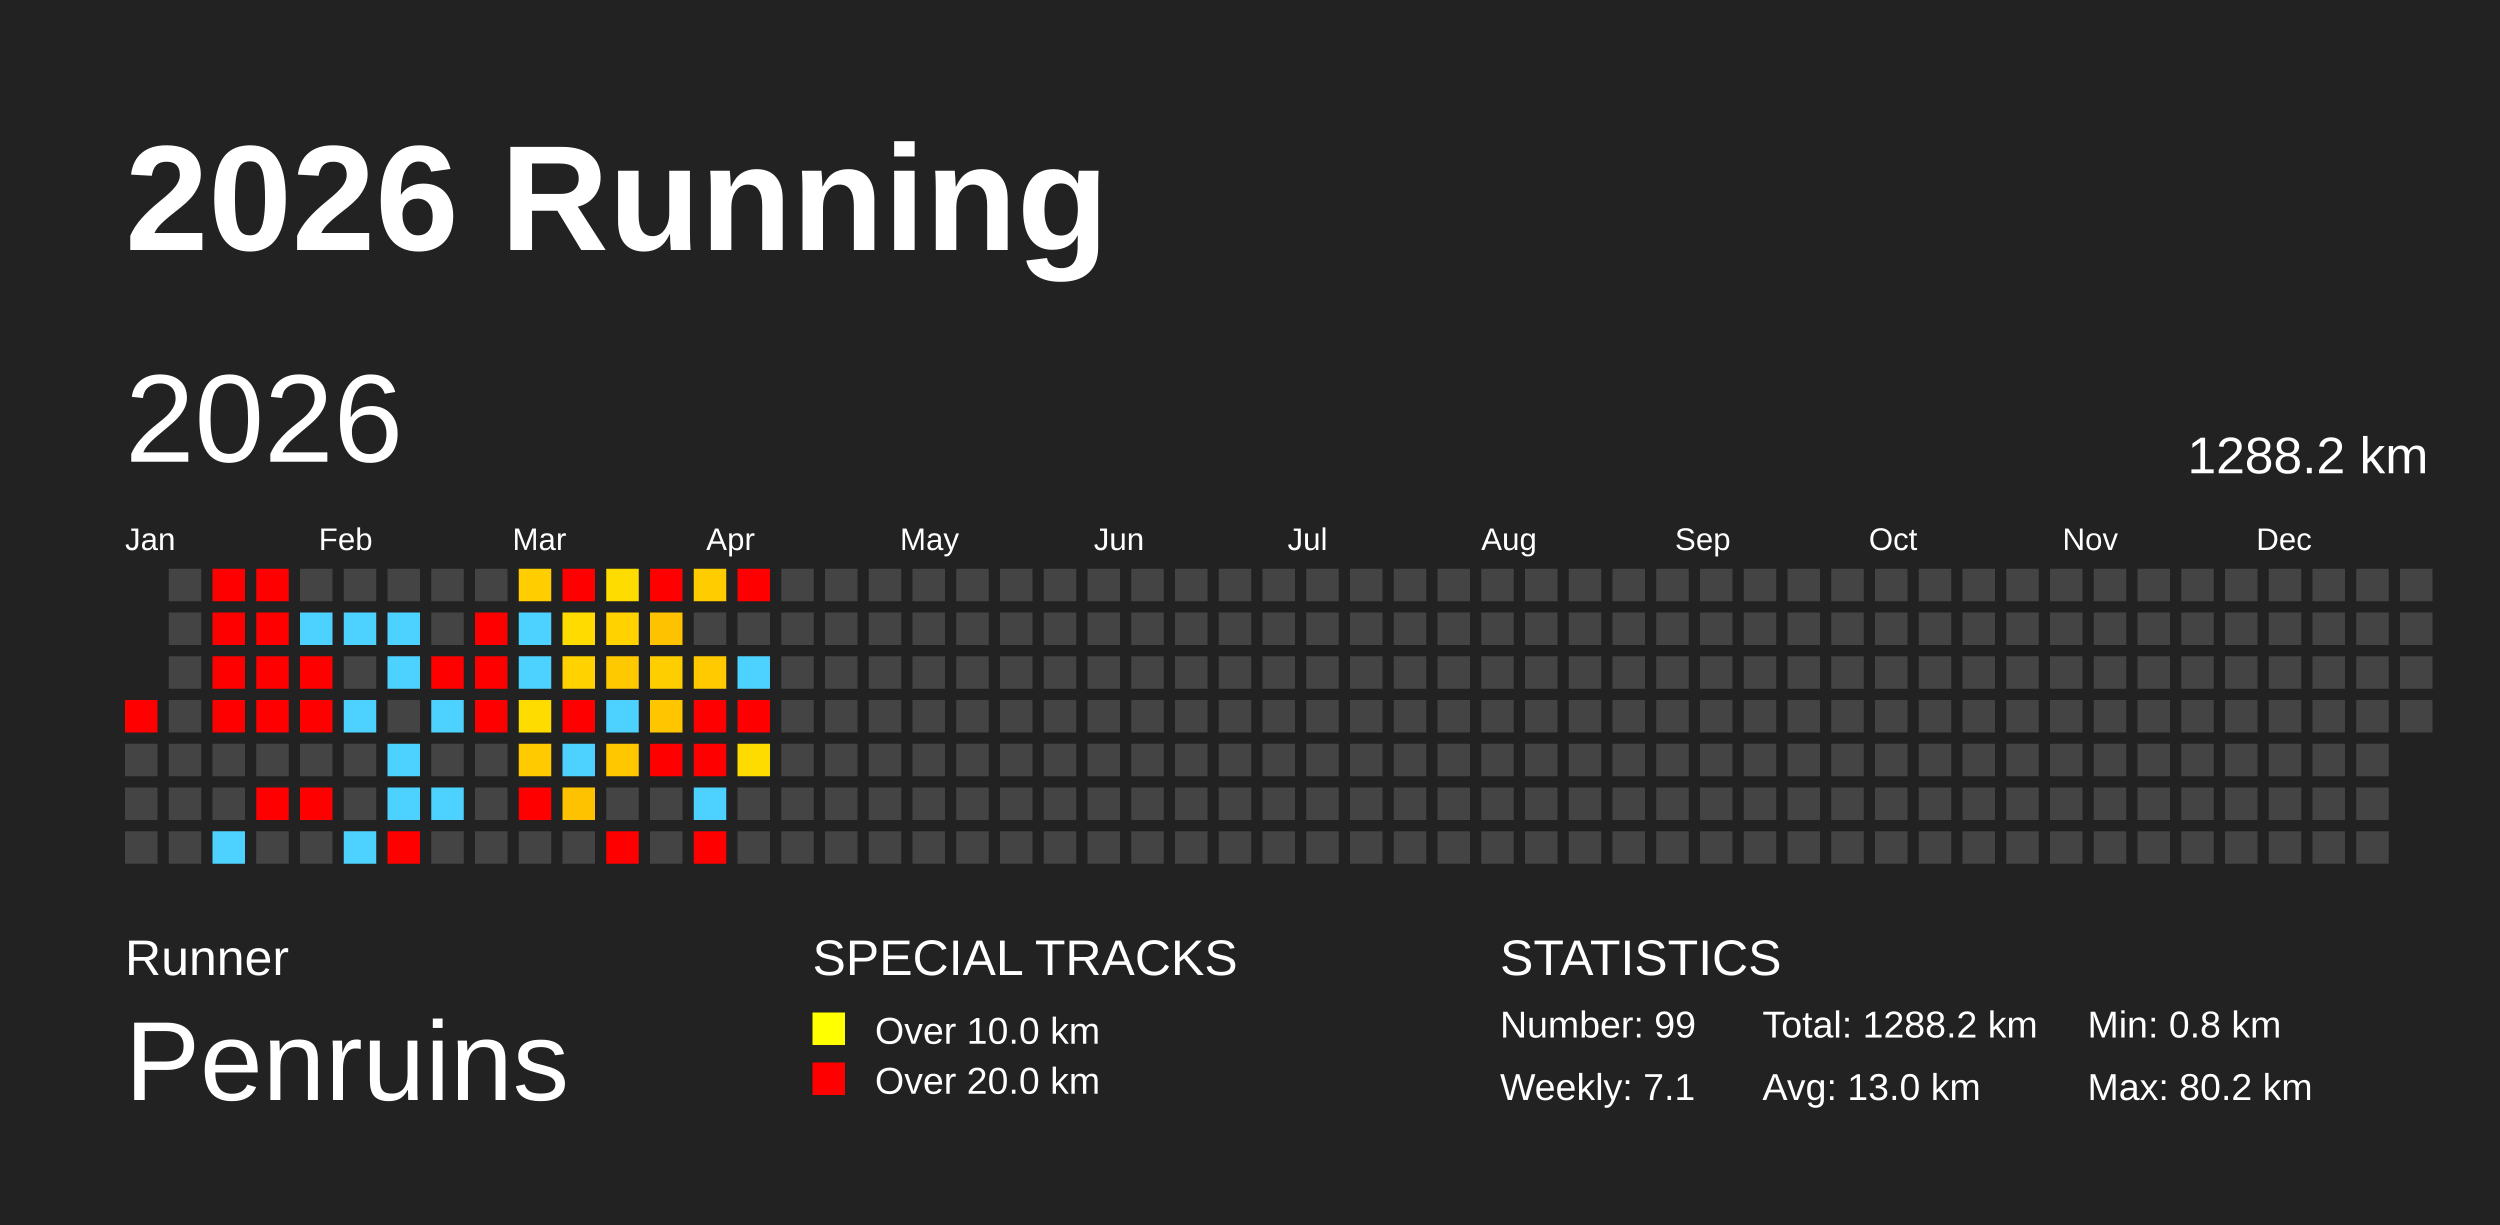
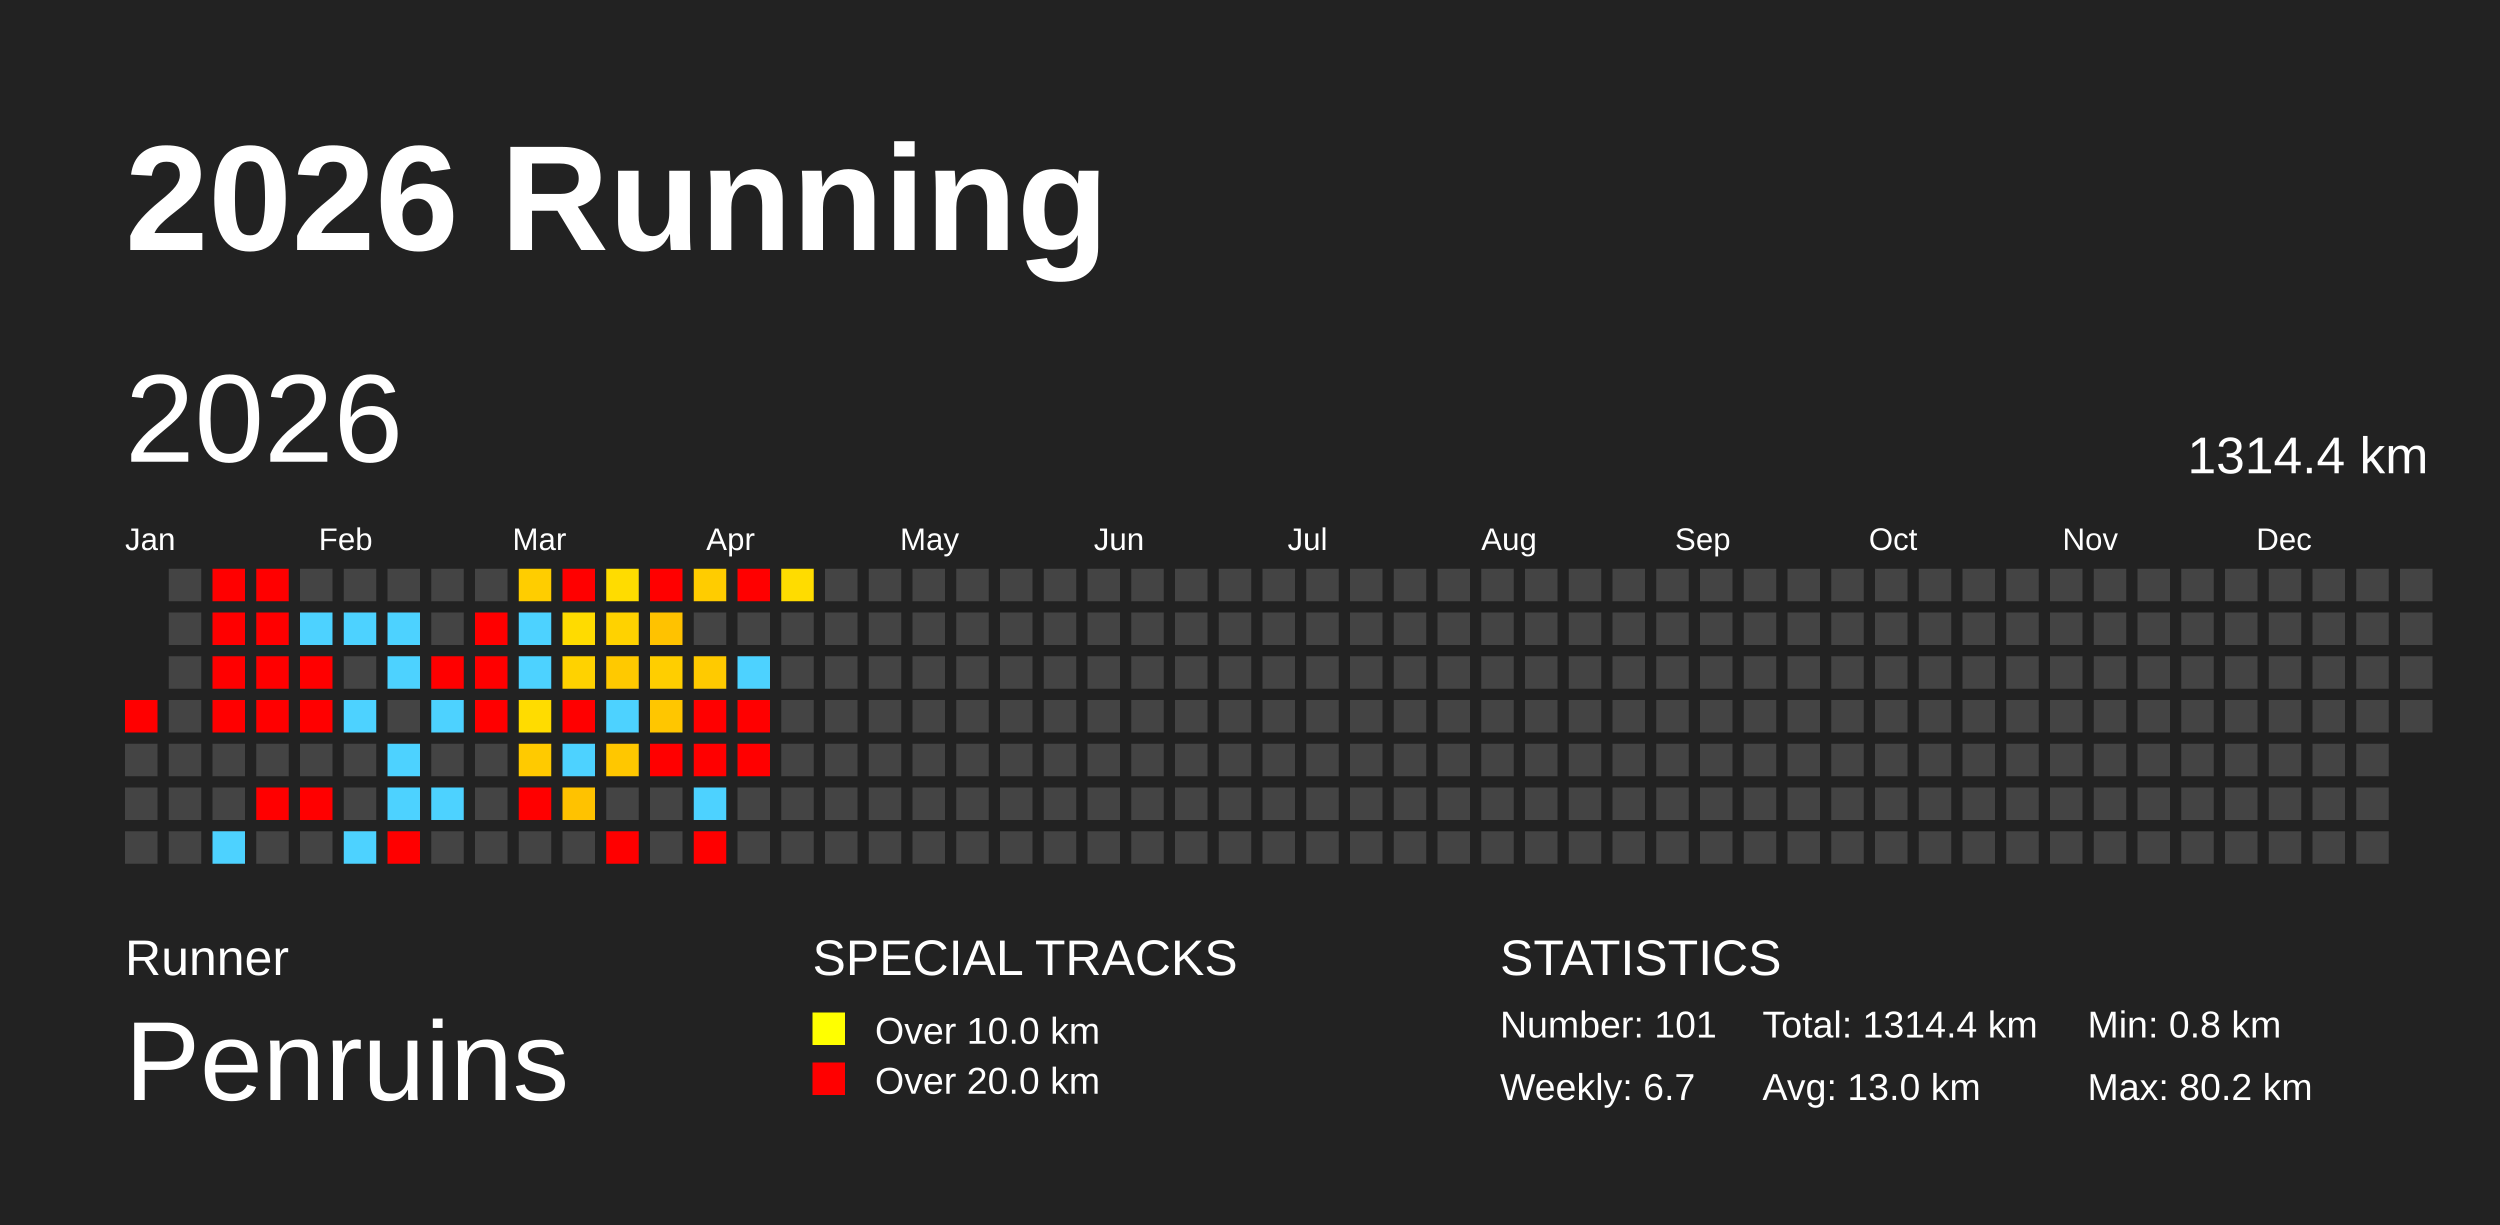
<svg xmlns="http://www.w3.org/2000/svg" baseProfile="full" height="98mm" version="1.1" viewBox="0,0,200,98" width="200mm">
  <defs />
  <rect fill="#222222" height="98" width="200" x="0" y="0" />
  <text fill="#FFFFFF" style="font-size:12px; font-family:Arial; font-weight:bold;" x="10" y="20">2026 Running</text>
  <text fill="#FFFFFF" style="font-size:4px; font-family:Arial" x="10" y="78">Runner</text>
  <text fill="#FFFFFF" style="font-size:9px; font-family:Arial" x="10" y="88">Penruins</text>
  <text fill="#FFFFFF" style="font-size:4px; font-family:Arial" x="65" y="78">SPECIAL TRACKS</text>
  <rect fill="yellow" height="2.6" width="2.6" x="65" y="81" />
  <text fill="#FFFFFF" style="font-size:3px; font-family:Arial" x="70" y="83.5">Over 10.0 km</text>
  <rect fill="red" height="2.6" width="2.6" x="65" y="85" />
  <text fill="#FFFFFF" style="font-size:3px; font-family:Arial" x="70" y="87.5">Over 20.0 km</text>
  <text fill="#FFFFFF" style="font-size:4px; font-family:Arial" x="120" y="78">STATISTICS</text>
-   <text fill="#FFFFFF" style="font-size:3px; font-family:Arial" x="120" y="83">Number: 99</text>
-   <text fill="#FFFFFF" style="font-size:3px; font-family:Arial" x="120" y="88">Weekly: 7.1</text>
-   <text fill="#FFFFFF" style="font-size:3px; font-family:Arial" x="141" y="83">Total: 1288.2 km</text>
+   <text fill="#FFFFFF" style="font-size:3px; font-family:Arial" x="120" y="83">Number: 101</text>
+   <text fill="#FFFFFF" style="font-size:3px; font-family:Arial" x="120" y="88">Weekly: 6.7</text>
+   <text fill="#FFFFFF" style="font-size:3px; font-family:Arial" x="141" y="83">Total: 1314.4 km</text>
  <text fill="#FFFFFF" style="font-size:3px; font-family:Arial" x="141" y="88">Avg: 13.0 km</text>
  <text fill="#FFFFFF" style="font-size:3px; font-family:Arial" x="167" y="83">Min: 0.8 km</text>
  <text fill="#FFFFFF" style="font-size:3px; font-family:Arial" x="167" y="88">Max: 80.2 km</text>
  <text dominant-baseline="hanging" fill="#FFFFFF" style="font-size:10.0px; font-family:Arial;" x="10" y="30">2026</text>
-   <text dominant-baseline="hanging" fill="#FFFFFF" style="font-size:4.125px; font-family:Arial;" x="175" y="35">1288.2 km</text>
+   <text dominant-baseline="hanging" fill="#FFFFFF" style="font-size:4.125px; font-family:Arial;" x="175" y="35">1314.4 km</text>
  <text fill="#FFFFFF" style="font-size:2.5px; font-family:Arial" x="10.0" y="44">Jan</text>
  <text fill="#FFFFFF" style="font-size:2.5px; font-family:Arial" x="25.5" y="44">Feb</text>
  <text fill="#FFFFFF" style="font-size:2.5px; font-family:Arial" x="41.0" y="44">Mar</text>
  <text fill="#FFFFFF" style="font-size:2.5px; font-family:Arial" x="56.5" y="44">Apr</text>
  <text fill="#FFFFFF" style="font-size:2.5px; font-family:Arial" x="72.0" y="44">May</text>
  <text fill="#FFFFFF" style="font-size:2.5px; font-family:Arial" x="87.5" y="44">Jun</text>
  <text fill="#FFFFFF" style="font-size:2.5px; font-family:Arial" x="103.0" y="44">Jul</text>
  <text fill="#FFFFFF" style="font-size:2.5px; font-family:Arial" x="118.5" y="44">Aug</text>
  <text fill="#FFFFFF" style="font-size:2.5px; font-family:Arial" x="134.0" y="44">Sep</text>
  <text fill="#FFFFFF" style="font-size:2.5px; font-family:Arial" x="149.5" y="44">Oct</text>
  <text fill="#FFFFFF" style="font-size:2.5px; font-family:Arial" x="165.0" y="44">Nov</text>
  <text fill="#FFFFFF" style="font-size:2.5px; font-family:Arial" x="180.5" y="44">Dec</text>
  <rect fill="red" height="2.6" width="2.6" x="10.0" y="56.0" />
  <rect fill="#444444" height="2.6" width="2.6" x="10.0" y="59.5" />
  <rect fill="#444444" height="2.6" width="2.6" x="10.0" y="63.0" />
  <rect fill="#444444" height="2.6" width="2.6" x="10.0" y="66.5" />
  <rect fill="#444444" height="2.6" width="2.6" x="13.5" y="45.5" />
  <rect fill="#444444" height="2.6" width="2.6" x="13.5" y="49.0" />
  <rect fill="#444444" height="2.6" width="2.6" x="13.5" y="52.5" />
  <rect fill="#444444" height="2.6" width="2.6" x="13.5" y="56.0" />
  <rect fill="#444444" height="2.6" width="2.6" x="13.5" y="59.5" />
  <rect fill="#444444" height="2.6" width="2.6" x="13.5" y="63.0" />
  <rect fill="#444444" height="2.6" width="2.6" x="13.5" y="66.5" />
  <rect fill="red" height="2.6" width="2.6" x="17.0" y="45.5" />
  <rect fill="red" height="2.6" width="2.6" x="17.0" y="49.0" />
  <rect fill="red" height="2.6" width="2.6" x="17.0" y="52.5" />
  <rect fill="red" height="2.6" width="2.6" x="17.0" y="56.0" />
  <rect fill="#444444" height="2.6" width="2.6" x="17.0" y="59.5" />
  <rect fill="#444444" height="2.6" width="2.6" x="17.0" y="63.0" />
  <rect fill="#4dd2ff" height="2.6" width="2.6" x="17.0" y="66.5" />
  <rect fill="red" height="2.6" width="2.6" x="20.5" y="45.5" />
  <rect fill="red" height="2.6" width="2.6" x="20.5" y="49.0" />
  <rect fill="red" height="2.6" width="2.6" x="20.5" y="52.5" />
  <rect fill="red" height="2.6" width="2.6" x="20.5" y="56.0" />
  <rect fill="#444444" height="2.6" width="2.6" x="20.5" y="59.5" />
  <rect fill="red" height="2.6" width="2.6" x="20.5" y="63.0" />
  <rect fill="#444444" height="2.6" width="2.6" x="20.5" y="66.5" />
  <rect fill="#444444" height="2.6" width="2.6" x="24.0" y="45.5" />
  <rect fill="#4dd2ff" height="2.6" width="2.6" x="24.0" y="49.0" />
  <rect fill="red" height="2.6" width="2.6" x="24.0" y="52.5" />
  <rect fill="red" height="2.6" width="2.6" x="24.0" y="56.0" />
  <rect fill="#444444" height="2.6" width="2.6" x="24.0" y="59.5" />
  <rect fill="red" height="2.6" width="2.6" x="24.0" y="63.0" />
  <rect fill="#444444" height="2.6" width="2.6" x="24.0" y="66.5" />
  <rect fill="#444444" height="2.6" width="2.6" x="27.5" y="45.5" />
  <rect fill="#4dd2ff" height="2.6" width="2.6" x="27.5" y="49.0" />
  <rect fill="#444444" height="2.6" width="2.6" x="27.5" y="52.5" />
  <rect fill="#4dd2ff" height="2.6" width="2.6" x="27.5" y="56.0" />
  <rect fill="#444444" height="2.6" width="2.6" x="27.5" y="59.5" />
  <rect fill="#444444" height="2.6" width="2.6" x="27.5" y="63.0" />
  <rect fill="#4dd2ff" height="2.6" width="2.6" x="27.5" y="66.5" />
  <rect fill="#444444" height="2.6" width="2.6" x="31.0" y="45.5" />
  <rect fill="#4dd2ff" height="2.6" width="2.6" x="31.0" y="49.0" />
  <rect fill="#4dd2ff" height="2.6" width="2.6" x="31.0" y="52.5" />
  <rect fill="#444444" height="2.6" width="2.6" x="31.0" y="56.0" />
  <rect fill="#4dd2ff" height="2.6" width="2.6" x="31.0" y="59.5" />
  <rect fill="#4dd2ff" height="2.6" width="2.6" x="31.0" y="63.0" />
  <rect fill="red" height="2.6" width="2.6" x="31.0" y="66.5" />
  <rect fill="#444444" height="2.6" width="2.6" x="34.5" y="45.5" />
  <rect fill="#444444" height="2.6" width="2.6" x="34.5" y="49.0" />
  <rect fill="red" height="2.6" width="2.6" x="34.5" y="52.5" />
  <rect fill="#4dd2ff" height="2.6" width="2.6" x="34.5" y="56.0" />
  <rect fill="#444444" height="2.6" width="2.6" x="34.5" y="59.5" />
  <rect fill="#4dd2ff" height="2.6" width="2.6" x="34.5" y="63.0" />
  <rect fill="#444444" height="2.6" width="2.6" x="34.5" y="66.5" />
  <rect fill="#444444" height="2.6" width="2.6" x="38.0" y="45.5" />
  <rect fill="red" height="2.6" width="2.6" x="38.0" y="49.0" />
  <rect fill="red" height="2.6" width="2.6" x="38.0" y="52.5" />
  <rect fill="red" height="2.6" width="2.6" x="38.0" y="56.0" />
  <rect fill="#444444" height="2.6" width="2.6" x="38.0" y="59.5" />
  <rect fill="#444444" height="2.6" width="2.6" x="38.0" y="63.0" />
  <rect fill="#444444" height="2.6" width="2.6" x="38.0" y="66.5" />
  <rect fill="#ffcd00" height="2.6" width="2.6" x="41.5" y="45.5" />
  <rect fill="#4dd2ff" height="2.6" width="2.6" x="41.5" y="49.0" />
  <rect fill="#4dd2ff" height="2.6" width="2.6" x="41.5" y="52.5" />
  <rect fill="#ffdc00" height="2.6" width="2.6" x="41.5" y="56.0" />
  <rect fill="#ffca00" height="2.6" width="2.6" x="41.5" y="59.5" />
  <rect fill="red" height="2.6" width="2.6" x="41.5" y="63.0" />
  <rect fill="#444444" height="2.6" width="2.6" x="41.5" y="66.5" />
  <rect fill="red" height="2.6" width="2.6" x="45.0" y="45.5" />
  <rect fill="#ffdb00" height="2.6" width="2.6" x="45.0" y="49.0" />
  <rect fill="#ffd200" height="2.6" width="2.6" x="45.0" y="52.5" />
  <rect fill="red" height="2.6" width="2.6" x="45.0" y="56.0" />
  <rect fill="#4dd2ff" height="2.6" width="2.6" x="45.0" y="59.5" />
  <rect fill="#ffc200" height="2.6" width="2.6" x="45.0" y="63.0" />
  <rect fill="#444444" height="2.6" width="2.6" x="45.0" y="66.5" />
  <rect fill="#ffdc00" height="2.6" width="2.6" x="48.5" y="45.5" />
  <rect fill="#ffd200" height="2.6" width="2.6" x="48.5" y="49.0" />
  <rect fill="#ffc900" height="2.6" width="2.6" x="48.5" y="52.5" />
  <rect fill="#4dd2ff" height="2.6" width="2.6" x="48.5" y="56.0" />
  <rect fill="#ffc700" height="2.6" width="2.6" x="48.5" y="59.5" />
  <rect fill="#444444" height="2.6" width="2.6" x="48.5" y="63.0" />
  <rect fill="red" height="2.6" width="2.6" x="48.5" y="66.5" />
  <rect fill="red" height="2.6" width="2.6" x="52.0" y="45.5" />
  <rect fill="#ffc200" height="2.6" width="2.6" x="52.0" y="49.0" />
  <rect fill="#ffce00" height="2.6" width="2.6" x="52.0" y="52.5" />
  <rect fill="#ffc600" height="2.6" width="2.6" x="52.0" y="56.0" />
  <rect fill="red" height="2.6" width="2.6" x="52.0" y="59.5" />
  <rect fill="#444444" height="2.6" width="2.6" x="52.0" y="63.0" />
  <rect fill="#444444" height="2.6" width="2.6" x="52.0" y="66.5" />
  <rect fill="#ffcc00" height="2.6" width="2.6" x="55.5" y="45.5" />
  <rect fill="#444444" height="2.6" width="2.6" x="55.5" y="49.0" />
  <rect fill="#ffca00" height="2.6" width="2.6" x="55.5" y="52.5" />
  <rect fill="red" height="2.6" width="2.6" x="55.5" y="56.0" />
  <rect fill="red" height="2.6" width="2.6" x="55.5" y="59.5" />
  <rect fill="#4dd2ff" height="2.6" width="2.6" x="55.5" y="63.0" />
  <rect fill="red" height="2.6" width="2.6" x="55.5" y="66.5" />
  <rect fill="red" height="2.6" width="2.6" x="59.0" y="45.5" />
  <rect fill="#444444" height="2.6" width="2.6" x="59.0" y="49.0" />
  <rect fill="#4dd2ff" height="2.6" width="2.6" x="59.0" y="52.5" />
  <rect fill="red" height="2.6" width="2.6" x="59.0" y="56.0" />
-   <rect fill="#ffdc00" height="2.6" width="2.6" x="59.0" y="59.5" />
+   <rect fill="red" height="2.6" width="2.6" x="59.0" y="59.5" />
  <rect fill="#444444" height="2.6" width="2.6" x="59.0" y="63.0" />
  <rect fill="#444444" height="2.6" width="2.6" x="59.0" y="66.5" />
-   <rect fill="#444444" height="2.6" width="2.6" x="62.5" y="45.5" />
+   <rect fill="#ffdc00" height="2.6" width="2.6" x="62.5" y="45.5" />
  <rect fill="#444444" height="2.6" width="2.6" x="62.5" y="49.0" />
  <rect fill="#444444" height="2.6" width="2.6" x="62.5" y="52.5" />
  <rect fill="#444444" height="2.6" width="2.6" x="62.5" y="56.0" />
  <rect fill="#444444" height="2.6" width="2.6" x="62.5" y="59.5" />
  <rect fill="#444444" height="2.6" width="2.6" x="62.5" y="63.0" />
  <rect fill="#444444" height="2.6" width="2.6" x="62.5" y="66.5" />
  <rect fill="#444444" height="2.6" width="2.6" x="66.0" y="45.5" />
  <rect fill="#444444" height="2.6" width="2.6" x="66.0" y="49.0" />
  <rect fill="#444444" height="2.6" width="2.6" x="66.0" y="52.5" />
  <rect fill="#444444" height="2.6" width="2.6" x="66.0" y="56.0" />
  <rect fill="#444444" height="2.6" width="2.6" x="66.0" y="59.5" />
  <rect fill="#444444" height="2.6" width="2.6" x="66.0" y="63.0" />
  <rect fill="#444444" height="2.6" width="2.6" x="66.0" y="66.5" />
  <rect fill="#444444" height="2.6" width="2.6" x="69.5" y="45.5" />
  <rect fill="#444444" height="2.6" width="2.6" x="69.5" y="49.0" />
  <rect fill="#444444" height="2.6" width="2.6" x="69.5" y="52.5" />
  <rect fill="#444444" height="2.6" width="2.6" x="69.5" y="56.0" />
  <rect fill="#444444" height="2.6" width="2.6" x="69.5" y="59.5" />
  <rect fill="#444444" height="2.6" width="2.6" x="69.5" y="63.0" />
  <rect fill="#444444" height="2.6" width="2.6" x="69.5" y="66.5" />
  <rect fill="#444444" height="2.6" width="2.6" x="73.0" y="45.5" />
  <rect fill="#444444" height="2.6" width="2.6" x="73.0" y="49.0" />
  <rect fill="#444444" height="2.6" width="2.6" x="73.0" y="52.5" />
  <rect fill="#444444" height="2.6" width="2.6" x="73.0" y="56.0" />
  <rect fill="#444444" height="2.6" width="2.6" x="73.0" y="59.5" />
  <rect fill="#444444" height="2.6" width="2.6" x="73.0" y="63.0" />
  <rect fill="#444444" height="2.6" width="2.6" x="73.0" y="66.5" />
  <rect fill="#444444" height="2.6" width="2.6" x="76.5" y="45.5" />
  <rect fill="#444444" height="2.6" width="2.6" x="76.5" y="49.0" />
  <rect fill="#444444" height="2.6" width="2.6" x="76.5" y="52.5" />
  <rect fill="#444444" height="2.6" width="2.6" x="76.5" y="56.0" />
  <rect fill="#444444" height="2.6" width="2.6" x="76.5" y="59.5" />
  <rect fill="#444444" height="2.6" width="2.6" x="76.5" y="63.0" />
  <rect fill="#444444" height="2.6" width="2.6" x="76.5" y="66.5" />
  <rect fill="#444444" height="2.6" width="2.6" x="80.0" y="45.5" />
  <rect fill="#444444" height="2.6" width="2.6" x="80.0" y="49.0" />
  <rect fill="#444444" height="2.6" width="2.6" x="80.0" y="52.5" />
  <rect fill="#444444" height="2.6" width="2.6" x="80.0" y="56.0" />
  <rect fill="#444444" height="2.6" width="2.6" x="80.0" y="59.5" />
  <rect fill="#444444" height="2.6" width="2.6" x="80.0" y="63.0" />
  <rect fill="#444444" height="2.6" width="2.6" x="80.0" y="66.5" />
  <rect fill="#444444" height="2.6" width="2.6" x="83.5" y="45.5" />
  <rect fill="#444444" height="2.6" width="2.6" x="83.5" y="49.0" />
  <rect fill="#444444" height="2.6" width="2.6" x="83.5" y="52.5" />
  <rect fill="#444444" height="2.6" width="2.6" x="83.5" y="56.0" />
  <rect fill="#444444" height="2.6" width="2.6" x="83.5" y="59.5" />
  <rect fill="#444444" height="2.6" width="2.6" x="83.5" y="63.0" />
  <rect fill="#444444" height="2.6" width="2.6" x="83.5" y="66.5" />
  <rect fill="#444444" height="2.6" width="2.6" x="87.0" y="45.5" />
  <rect fill="#444444" height="2.6" width="2.6" x="87.0" y="49.0" />
  <rect fill="#444444" height="2.6" width="2.6" x="87.0" y="52.5" />
  <rect fill="#444444" height="2.6" width="2.6" x="87.0" y="56.0" />
  <rect fill="#444444" height="2.6" width="2.6" x="87.0" y="59.5" />
  <rect fill="#444444" height="2.6" width="2.6" x="87.0" y="63.0" />
  <rect fill="#444444" height="2.6" width="2.6" x="87.0" y="66.5" />
  <rect fill="#444444" height="2.6" width="2.6" x="90.5" y="45.5" />
  <rect fill="#444444" height="2.6" width="2.6" x="90.5" y="49.0" />
  <rect fill="#444444" height="2.6" width="2.6" x="90.5" y="52.5" />
  <rect fill="#444444" height="2.6" width="2.6" x="90.5" y="56.0" />
  <rect fill="#444444" height="2.6" width="2.6" x="90.5" y="59.5" />
  <rect fill="#444444" height="2.6" width="2.6" x="90.5" y="63.0" />
  <rect fill="#444444" height="2.6" width="2.6" x="90.5" y="66.5" />
  <rect fill="#444444" height="2.6" width="2.6" x="94.0" y="45.5" />
  <rect fill="#444444" height="2.6" width="2.6" x="94.0" y="49.0" />
  <rect fill="#444444" height="2.6" width="2.6" x="94.0" y="52.5" />
  <rect fill="#444444" height="2.6" width="2.6" x="94.0" y="56.0" />
  <rect fill="#444444" height="2.6" width="2.6" x="94.0" y="59.5" />
  <rect fill="#444444" height="2.6" width="2.6" x="94.0" y="63.0" />
  <rect fill="#444444" height="2.6" width="2.6" x="94.0" y="66.5" />
  <rect fill="#444444" height="2.6" width="2.6" x="97.5" y="45.5" />
  <rect fill="#444444" height="2.6" width="2.6" x="97.5" y="49.0" />
  <rect fill="#444444" height="2.6" width="2.6" x="97.5" y="52.5" />
  <rect fill="#444444" height="2.6" width="2.6" x="97.5" y="56.0" />
  <rect fill="#444444" height="2.6" width="2.6" x="97.5" y="59.5" />
  <rect fill="#444444" height="2.6" width="2.6" x="97.5" y="63.0" />
  <rect fill="#444444" height="2.6" width="2.6" x="97.5" y="66.5" />
  <rect fill="#444444" height="2.6" width="2.6" x="101.0" y="45.5" />
  <rect fill="#444444" height="2.6" width="2.6" x="101.0" y="49.0" />
  <rect fill="#444444" height="2.6" width="2.6" x="101.0" y="52.5" />
  <rect fill="#444444" height="2.6" width="2.6" x="101.0" y="56.0" />
  <rect fill="#444444" height="2.6" width="2.6" x="101.0" y="59.5" />
  <rect fill="#444444" height="2.6" width="2.6" x="101.0" y="63.0" />
  <rect fill="#444444" height="2.6" width="2.6" x="101.0" y="66.5" />
  <rect fill="#444444" height="2.6" width="2.6" x="104.5" y="45.5" />
  <rect fill="#444444" height="2.6" width="2.6" x="104.5" y="49.0" />
  <rect fill="#444444" height="2.6" width="2.6" x="104.5" y="52.5" />
  <rect fill="#444444" height="2.6" width="2.6" x="104.5" y="56.0" />
  <rect fill="#444444" height="2.6" width="2.6" x="104.5" y="59.5" />
  <rect fill="#444444" height="2.6" width="2.6" x="104.5" y="63.0" />
  <rect fill="#444444" height="2.6" width="2.6" x="104.5" y="66.5" />
  <rect fill="#444444" height="2.6" width="2.6" x="108.0" y="45.5" />
  <rect fill="#444444" height="2.6" width="2.6" x="108.0" y="49.0" />
  <rect fill="#444444" height="2.6" width="2.6" x="108.0" y="52.5" />
  <rect fill="#444444" height="2.6" width="2.6" x="108.0" y="56.0" />
  <rect fill="#444444" height="2.6" width="2.6" x="108.0" y="59.5" />
  <rect fill="#444444" height="2.6" width="2.6" x="108.0" y="63.0" />
  <rect fill="#444444" height="2.6" width="2.6" x="108.0" y="66.5" />
  <rect fill="#444444" height="2.6" width="2.6" x="111.5" y="45.5" />
  <rect fill="#444444" height="2.6" width="2.6" x="111.5" y="49.0" />
  <rect fill="#444444" height="2.6" width="2.6" x="111.5" y="52.5" />
  <rect fill="#444444" height="2.6" width="2.6" x="111.5" y="56.0" />
  <rect fill="#444444" height="2.6" width="2.6" x="111.5" y="59.5" />
  <rect fill="#444444" height="2.6" width="2.6" x="111.5" y="63.0" />
  <rect fill="#444444" height="2.6" width="2.6" x="111.5" y="66.5" />
  <rect fill="#444444" height="2.6" width="2.6" x="115.0" y="45.5" />
  <rect fill="#444444" height="2.6" width="2.6" x="115.0" y="49.0" />
  <rect fill="#444444" height="2.6" width="2.6" x="115.0" y="52.5" />
  <rect fill="#444444" height="2.6" width="2.6" x="115.0" y="56.0" />
  <rect fill="#444444" height="2.6" width="2.6" x="115.0" y="59.5" />
  <rect fill="#444444" height="2.6" width="2.6" x="115.0" y="63.0" />
  <rect fill="#444444" height="2.6" width="2.6" x="115.0" y="66.5" />
  <rect fill="#444444" height="2.6" width="2.6" x="118.5" y="45.5" />
  <rect fill="#444444" height="2.6" width="2.6" x="118.5" y="49.0" />
  <rect fill="#444444" height="2.6" width="2.6" x="118.5" y="52.5" />
  <rect fill="#444444" height="2.6" width="2.6" x="118.5" y="56.0" />
  <rect fill="#444444" height="2.6" width="2.6" x="118.5" y="59.5" />
  <rect fill="#444444" height="2.6" width="2.6" x="118.5" y="63.0" />
  <rect fill="#444444" height="2.6" width="2.6" x="118.5" y="66.5" />
  <rect fill="#444444" height="2.6" width="2.6" x="122.0" y="45.5" />
  <rect fill="#444444" height="2.6" width="2.6" x="122.0" y="49.0" />
  <rect fill="#444444" height="2.6" width="2.6" x="122.0" y="52.5" />
  <rect fill="#444444" height="2.6" width="2.6" x="122.0" y="56.0" />
  <rect fill="#444444" height="2.6" width="2.6" x="122.0" y="59.5" />
  <rect fill="#444444" height="2.6" width="2.6" x="122.0" y="63.0" />
  <rect fill="#444444" height="2.6" width="2.6" x="122.0" y="66.5" />
  <rect fill="#444444" height="2.6" width="2.6" x="125.5" y="45.5" />
  <rect fill="#444444" height="2.6" width="2.6" x="125.5" y="49.0" />
  <rect fill="#444444" height="2.6" width="2.6" x="125.5" y="52.5" />
  <rect fill="#444444" height="2.6" width="2.6" x="125.5" y="56.0" />
  <rect fill="#444444" height="2.6" width="2.6" x="125.5" y="59.5" />
  <rect fill="#444444" height="2.6" width="2.6" x="125.5" y="63.0" />
  <rect fill="#444444" height="2.6" width="2.6" x="125.5" y="66.5" />
  <rect fill="#444444" height="2.6" width="2.6" x="129.0" y="45.5" />
  <rect fill="#444444" height="2.6" width="2.6" x="129.0" y="49.0" />
  <rect fill="#444444" height="2.6" width="2.6" x="129.0" y="52.5" />
  <rect fill="#444444" height="2.6" width="2.6" x="129.0" y="56.0" />
  <rect fill="#444444" height="2.6" width="2.6" x="129.0" y="59.5" />
  <rect fill="#444444" height="2.6" width="2.6" x="129.0" y="63.0" />
  <rect fill="#444444" height="2.6" width="2.6" x="129.0" y="66.5" />
  <rect fill="#444444" height="2.6" width="2.6" x="132.5" y="45.5" />
  <rect fill="#444444" height="2.6" width="2.6" x="132.5" y="49.0" />
  <rect fill="#444444" height="2.6" width="2.6" x="132.5" y="52.5" />
  <rect fill="#444444" height="2.6" width="2.6" x="132.5" y="56.0" />
  <rect fill="#444444" height="2.6" width="2.6" x="132.5" y="59.5" />
  <rect fill="#444444" height="2.6" width="2.6" x="132.5" y="63.0" />
  <rect fill="#444444" height="2.6" width="2.6" x="132.5" y="66.5" />
  <rect fill="#444444" height="2.6" width="2.6" x="136.0" y="45.5" />
  <rect fill="#444444" height="2.6" width="2.6" x="136.0" y="49.0" />
  <rect fill="#444444" height="2.6" width="2.6" x="136.0" y="52.5" />
  <rect fill="#444444" height="2.6" width="2.6" x="136.0" y="56.0" />
  <rect fill="#444444" height="2.6" width="2.6" x="136.0" y="59.5" />
  <rect fill="#444444" height="2.6" width="2.6" x="136.0" y="63.0" />
  <rect fill="#444444" height="2.6" width="2.6" x="136.0" y="66.5" />
  <rect fill="#444444" height="2.6" width="2.6" x="139.5" y="45.5" />
  <rect fill="#444444" height="2.6" width="2.6" x="139.5" y="49.0" />
  <rect fill="#444444" height="2.6" width="2.6" x="139.5" y="52.5" />
  <rect fill="#444444" height="2.6" width="2.6" x="139.5" y="56.0" />
  <rect fill="#444444" height="2.6" width="2.6" x="139.5" y="59.5" />
  <rect fill="#444444" height="2.6" width="2.6" x="139.5" y="63.0" />
  <rect fill="#444444" height="2.6" width="2.6" x="139.5" y="66.5" />
  <rect fill="#444444" height="2.6" width="2.6" x="143.0" y="45.5" />
  <rect fill="#444444" height="2.6" width="2.6" x="143.0" y="49.0" />
  <rect fill="#444444" height="2.6" width="2.6" x="143.0" y="52.5" />
  <rect fill="#444444" height="2.6" width="2.6" x="143.0" y="56.0" />
  <rect fill="#444444" height="2.6" width="2.6" x="143.0" y="59.5" />
  <rect fill="#444444" height="2.6" width="2.6" x="143.0" y="63.0" />
  <rect fill="#444444" height="2.6" width="2.6" x="143.0" y="66.5" />
  <rect fill="#444444" height="2.6" width="2.6" x="146.5" y="45.5" />
  <rect fill="#444444" height="2.6" width="2.6" x="146.5" y="49.0" />
  <rect fill="#444444" height="2.6" width="2.6" x="146.5" y="52.5" />
  <rect fill="#444444" height="2.6" width="2.6" x="146.5" y="56.0" />
  <rect fill="#444444" height="2.6" width="2.6" x="146.5" y="59.5" />
  <rect fill="#444444" height="2.6" width="2.6" x="146.5" y="63.0" />
  <rect fill="#444444" height="2.6" width="2.6" x="146.5" y="66.5" />
  <rect fill="#444444" height="2.6" width="2.6" x="150.0" y="45.5" />
  <rect fill="#444444" height="2.6" width="2.6" x="150.0" y="49.0" />
  <rect fill="#444444" height="2.6" width="2.6" x="150.0" y="52.5" />
  <rect fill="#444444" height="2.6" width="2.6" x="150.0" y="56.0" />
  <rect fill="#444444" height="2.6" width="2.6" x="150.0" y="59.5" />
  <rect fill="#444444" height="2.6" width="2.6" x="150.0" y="63.0" />
  <rect fill="#444444" height="2.6" width="2.6" x="150.0" y="66.5" />
  <rect fill="#444444" height="2.6" width="2.6" x="153.5" y="45.5" />
  <rect fill="#444444" height="2.6" width="2.6" x="153.5" y="49.0" />
  <rect fill="#444444" height="2.6" width="2.6" x="153.5" y="52.5" />
  <rect fill="#444444" height="2.6" width="2.6" x="153.5" y="56.0" />
  <rect fill="#444444" height="2.6" width="2.6" x="153.5" y="59.5" />
  <rect fill="#444444" height="2.6" width="2.6" x="153.5" y="63.0" />
  <rect fill="#444444" height="2.6" width="2.6" x="153.5" y="66.5" />
  <rect fill="#444444" height="2.6" width="2.6" x="157.0" y="45.5" />
  <rect fill="#444444" height="2.6" width="2.6" x="157.0" y="49.0" />
  <rect fill="#444444" height="2.6" width="2.6" x="157.0" y="52.5" />
  <rect fill="#444444" height="2.6" width="2.6" x="157.0" y="56.0" />
  <rect fill="#444444" height="2.6" width="2.6" x="157.0" y="59.5" />
  <rect fill="#444444" height="2.6" width="2.6" x="157.0" y="63.0" />
  <rect fill="#444444" height="2.6" width="2.6" x="157.0" y="66.5" />
  <rect fill="#444444" height="2.6" width="2.6" x="160.5" y="45.5" />
  <rect fill="#444444" height="2.6" width="2.6" x="160.5" y="49.0" />
  <rect fill="#444444" height="2.6" width="2.6" x="160.5" y="52.5" />
  <rect fill="#444444" height="2.6" width="2.6" x="160.5" y="56.0" />
  <rect fill="#444444" height="2.6" width="2.6" x="160.5" y="59.5" />
  <rect fill="#444444" height="2.6" width="2.6" x="160.5" y="63.0" />
  <rect fill="#444444" height="2.6" width="2.6" x="160.5" y="66.5" />
  <rect fill="#444444" height="2.6" width="2.6" x="164.0" y="45.5" />
  <rect fill="#444444" height="2.6" width="2.6" x="164.0" y="49.0" />
  <rect fill="#444444" height="2.6" width="2.6" x="164.0" y="52.5" />
  <rect fill="#444444" height="2.6" width="2.6" x="164.0" y="56.0" />
  <rect fill="#444444" height="2.6" width="2.6" x="164.0" y="59.5" />
  <rect fill="#444444" height="2.6" width="2.6" x="164.0" y="63.0" />
  <rect fill="#444444" height="2.6" width="2.6" x="164.0" y="66.5" />
  <rect fill="#444444" height="2.6" width="2.6" x="167.5" y="45.5" />
  <rect fill="#444444" height="2.6" width="2.6" x="167.5" y="49.0" />
  <rect fill="#444444" height="2.6" width="2.6" x="167.5" y="52.5" />
  <rect fill="#444444" height="2.6" width="2.6" x="167.5" y="56.0" />
  <rect fill="#444444" height="2.6" width="2.6" x="167.5" y="59.5" />
  <rect fill="#444444" height="2.6" width="2.6" x="167.5" y="63.0" />
  <rect fill="#444444" height="2.6" width="2.6" x="167.5" y="66.5" />
  <rect fill="#444444" height="2.6" width="2.6" x="171.0" y="45.5" />
  <rect fill="#444444" height="2.6" width="2.6" x="171.0" y="49.0" />
  <rect fill="#444444" height="2.6" width="2.6" x="171.0" y="52.5" />
  <rect fill="#444444" height="2.6" width="2.6" x="171.0" y="56.0" />
  <rect fill="#444444" height="2.6" width="2.6" x="171.0" y="59.5" />
  <rect fill="#444444" height="2.6" width="2.6" x="171.0" y="63.0" />
  <rect fill="#444444" height="2.6" width="2.6" x="171.0" y="66.5" />
  <rect fill="#444444" height="2.6" width="2.6" x="174.5" y="45.5" />
  <rect fill="#444444" height="2.6" width="2.6" x="174.5" y="49.0" />
  <rect fill="#444444" height="2.6" width="2.6" x="174.5" y="52.5" />
  <rect fill="#444444" height="2.6" width="2.6" x="174.5" y="56.0" />
  <rect fill="#444444" height="2.6" width="2.6" x="174.5" y="59.5" />
  <rect fill="#444444" height="2.6" width="2.6" x="174.5" y="63.0" />
  <rect fill="#444444" height="2.6" width="2.6" x="174.5" y="66.5" />
  <rect fill="#444444" height="2.6" width="2.6" x="178.0" y="45.5" />
  <rect fill="#444444" height="2.6" width="2.6" x="178.0" y="49.0" />
  <rect fill="#444444" height="2.6" width="2.6" x="178.0" y="52.5" />
  <rect fill="#444444" height="2.6" width="2.6" x="178.0" y="56.0" />
  <rect fill="#444444" height="2.6" width="2.6" x="178.0" y="59.5" />
  <rect fill="#444444" height="2.6" width="2.6" x="178.0" y="63.0" />
  <rect fill="#444444" height="2.6" width="2.6" x="178.0" y="66.5" />
  <rect fill="#444444" height="2.6" width="2.6" x="181.5" y="45.5" />
  <rect fill="#444444" height="2.6" width="2.6" x="181.5" y="49.0" />
  <rect fill="#444444" height="2.6" width="2.6" x="181.5" y="52.5" />
  <rect fill="#444444" height="2.6" width="2.6" x="181.5" y="56.0" />
  <rect fill="#444444" height="2.6" width="2.6" x="181.5" y="59.5" />
  <rect fill="#444444" height="2.6" width="2.6" x="181.5" y="63.0" />
  <rect fill="#444444" height="2.6" width="2.6" x="181.5" y="66.5" />
  <rect fill="#444444" height="2.6" width="2.6" x="185.0" y="45.5" />
  <rect fill="#444444" height="2.6" width="2.6" x="185.0" y="49.0" />
  <rect fill="#444444" height="2.6" width="2.6" x="185.0" y="52.5" />
  <rect fill="#444444" height="2.6" width="2.6" x="185.0" y="56.0" />
  <rect fill="#444444" height="2.6" width="2.6" x="185.0" y="59.5" />
  <rect fill="#444444" height="2.6" width="2.6" x="185.0" y="63.0" />
  <rect fill="#444444" height="2.6" width="2.6" x="185.0" y="66.5" />
  <rect fill="#444444" height="2.6" width="2.6" x="188.5" y="45.5" />
  <rect fill="#444444" height="2.6" width="2.6" x="188.5" y="49.0" />
  <rect fill="#444444" height="2.6" width="2.6" x="188.5" y="52.5" />
  <rect fill="#444444" height="2.6" width="2.6" x="188.5" y="56.0" />
  <rect fill="#444444" height="2.6" width="2.6" x="188.5" y="59.5" />
  <rect fill="#444444" height="2.6" width="2.6" x="188.5" y="63.0" />
  <rect fill="#444444" height="2.6" width="2.6" x="188.5" y="66.5" />
  <rect fill="#444444" height="2.6" width="2.6" x="192.0" y="45.5" />
  <rect fill="#444444" height="2.6" width="2.6" x="192.0" y="49.0" />
  <rect fill="#444444" height="2.6" width="2.6" x="192.0" y="52.5" />
  <rect fill="#444444" height="2.6" width="2.6" x="192.0" y="56.0" />
</svg>
